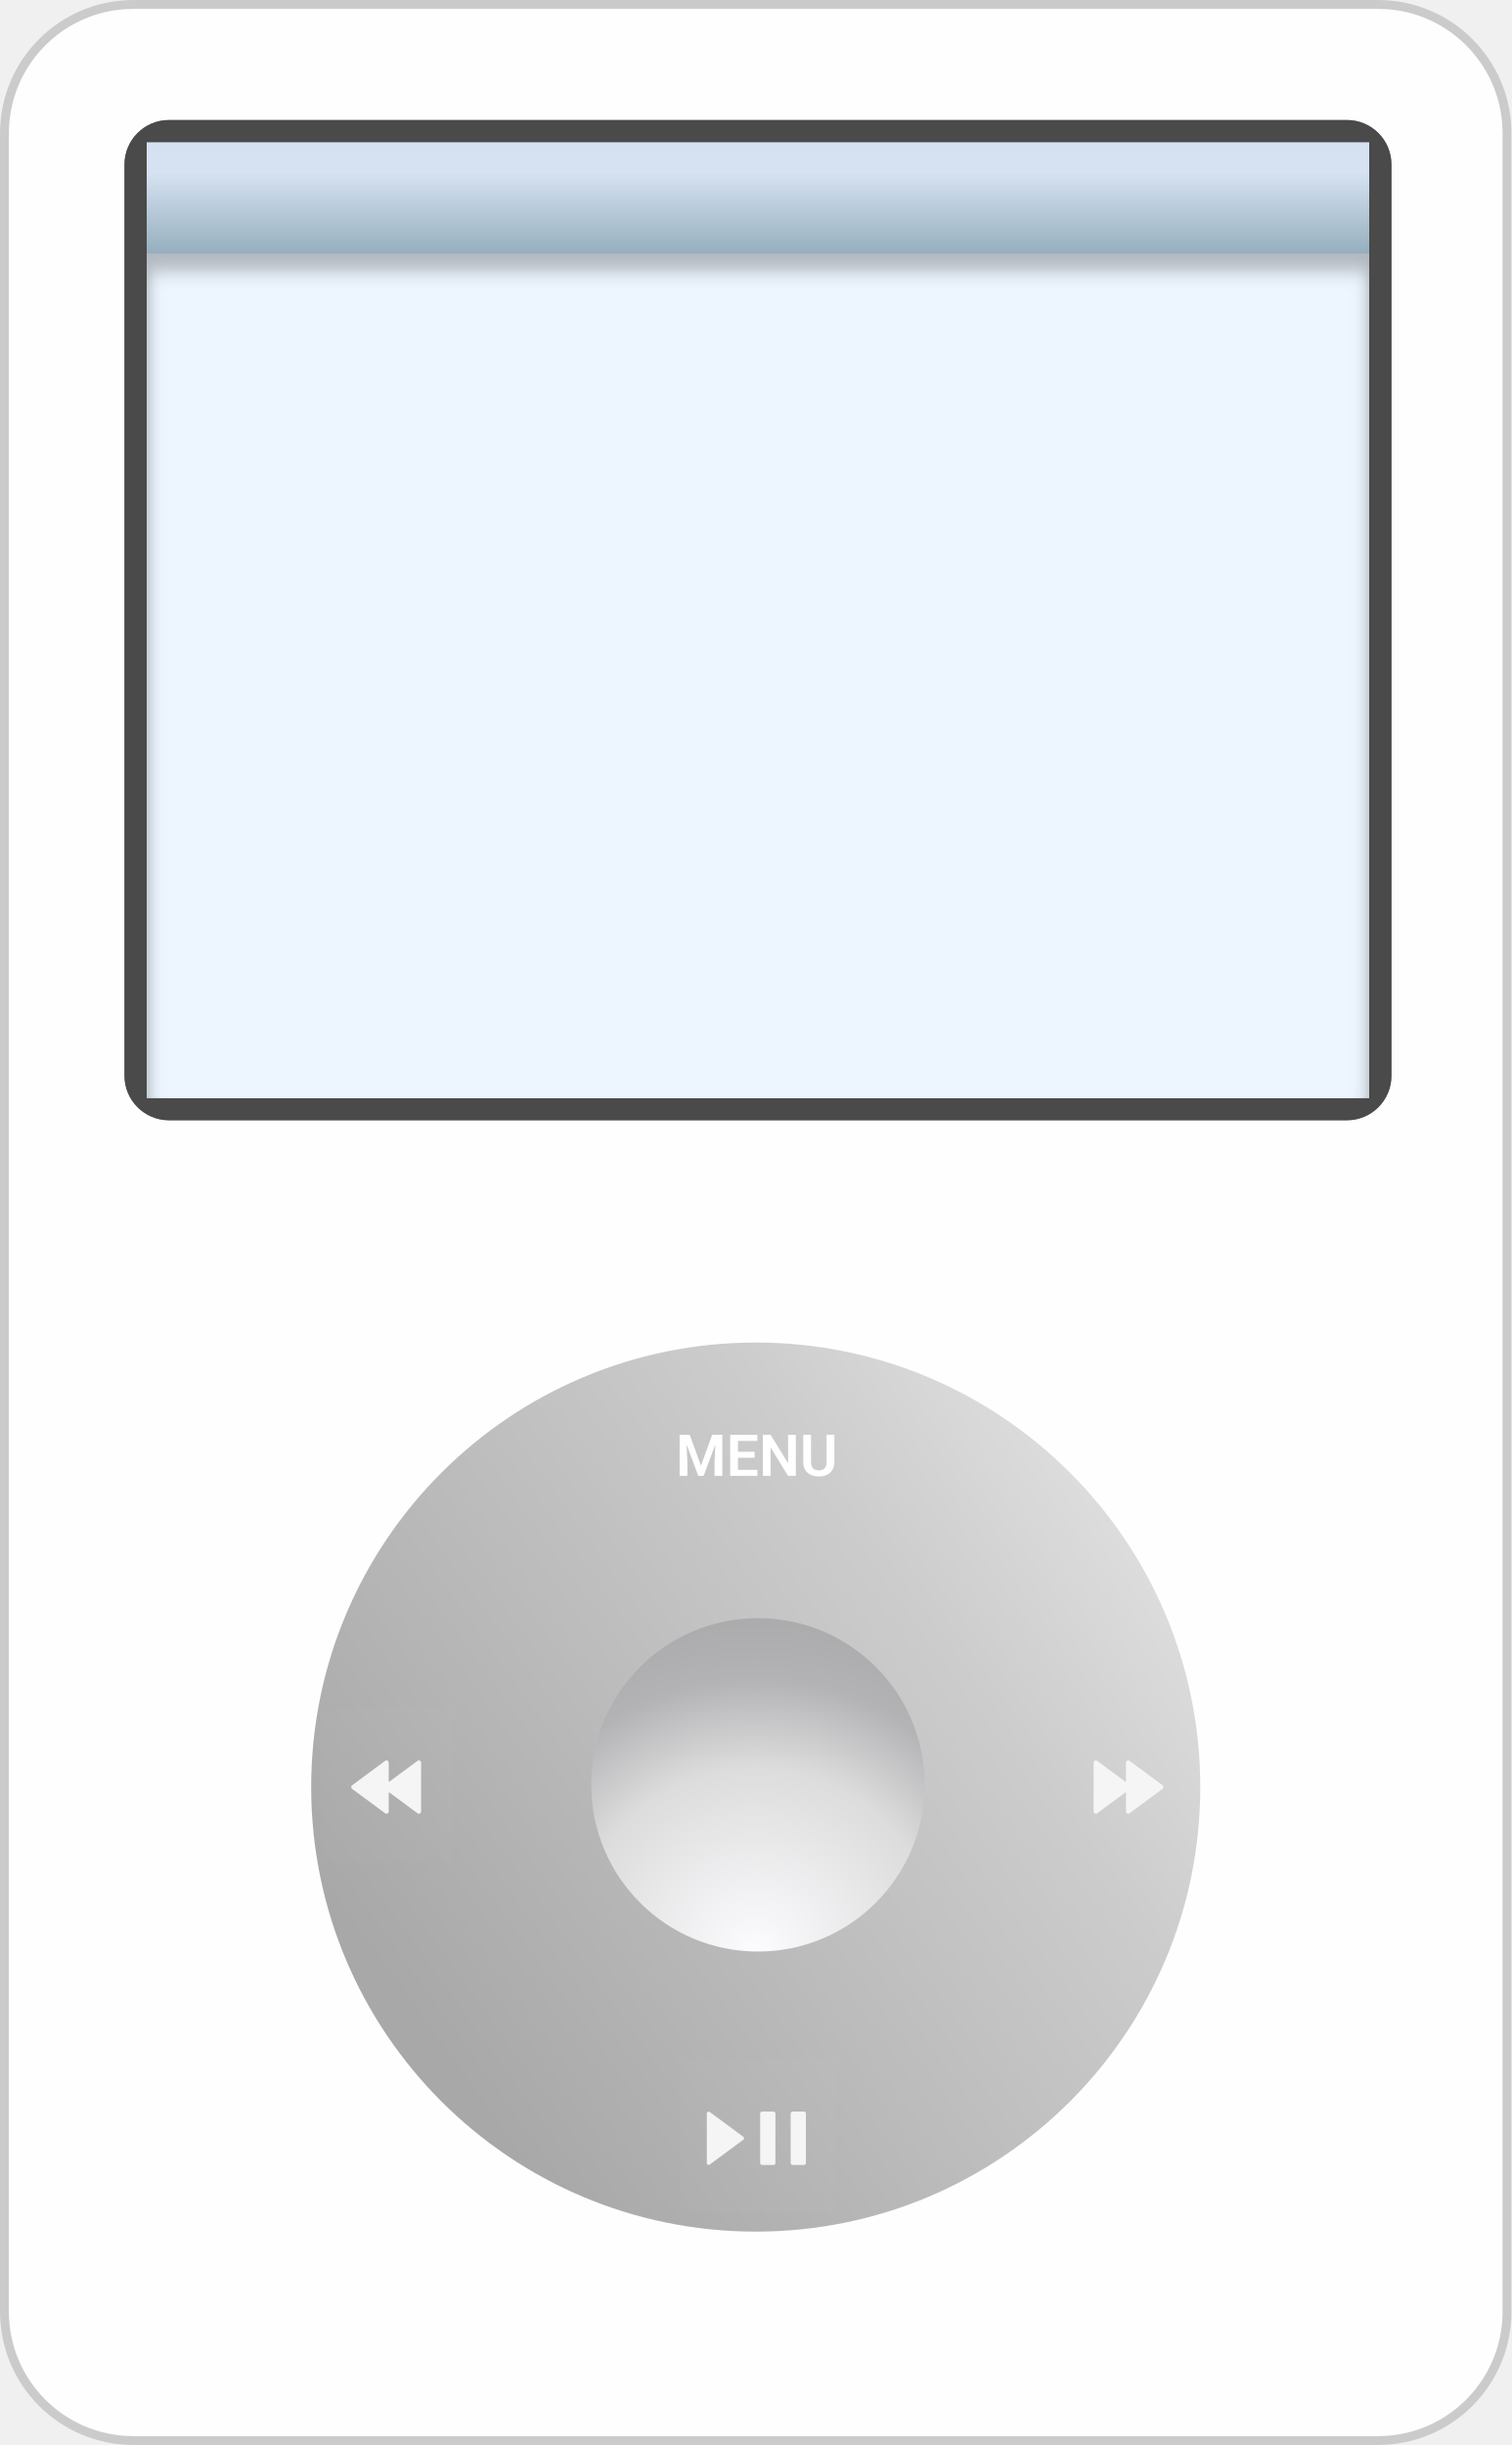
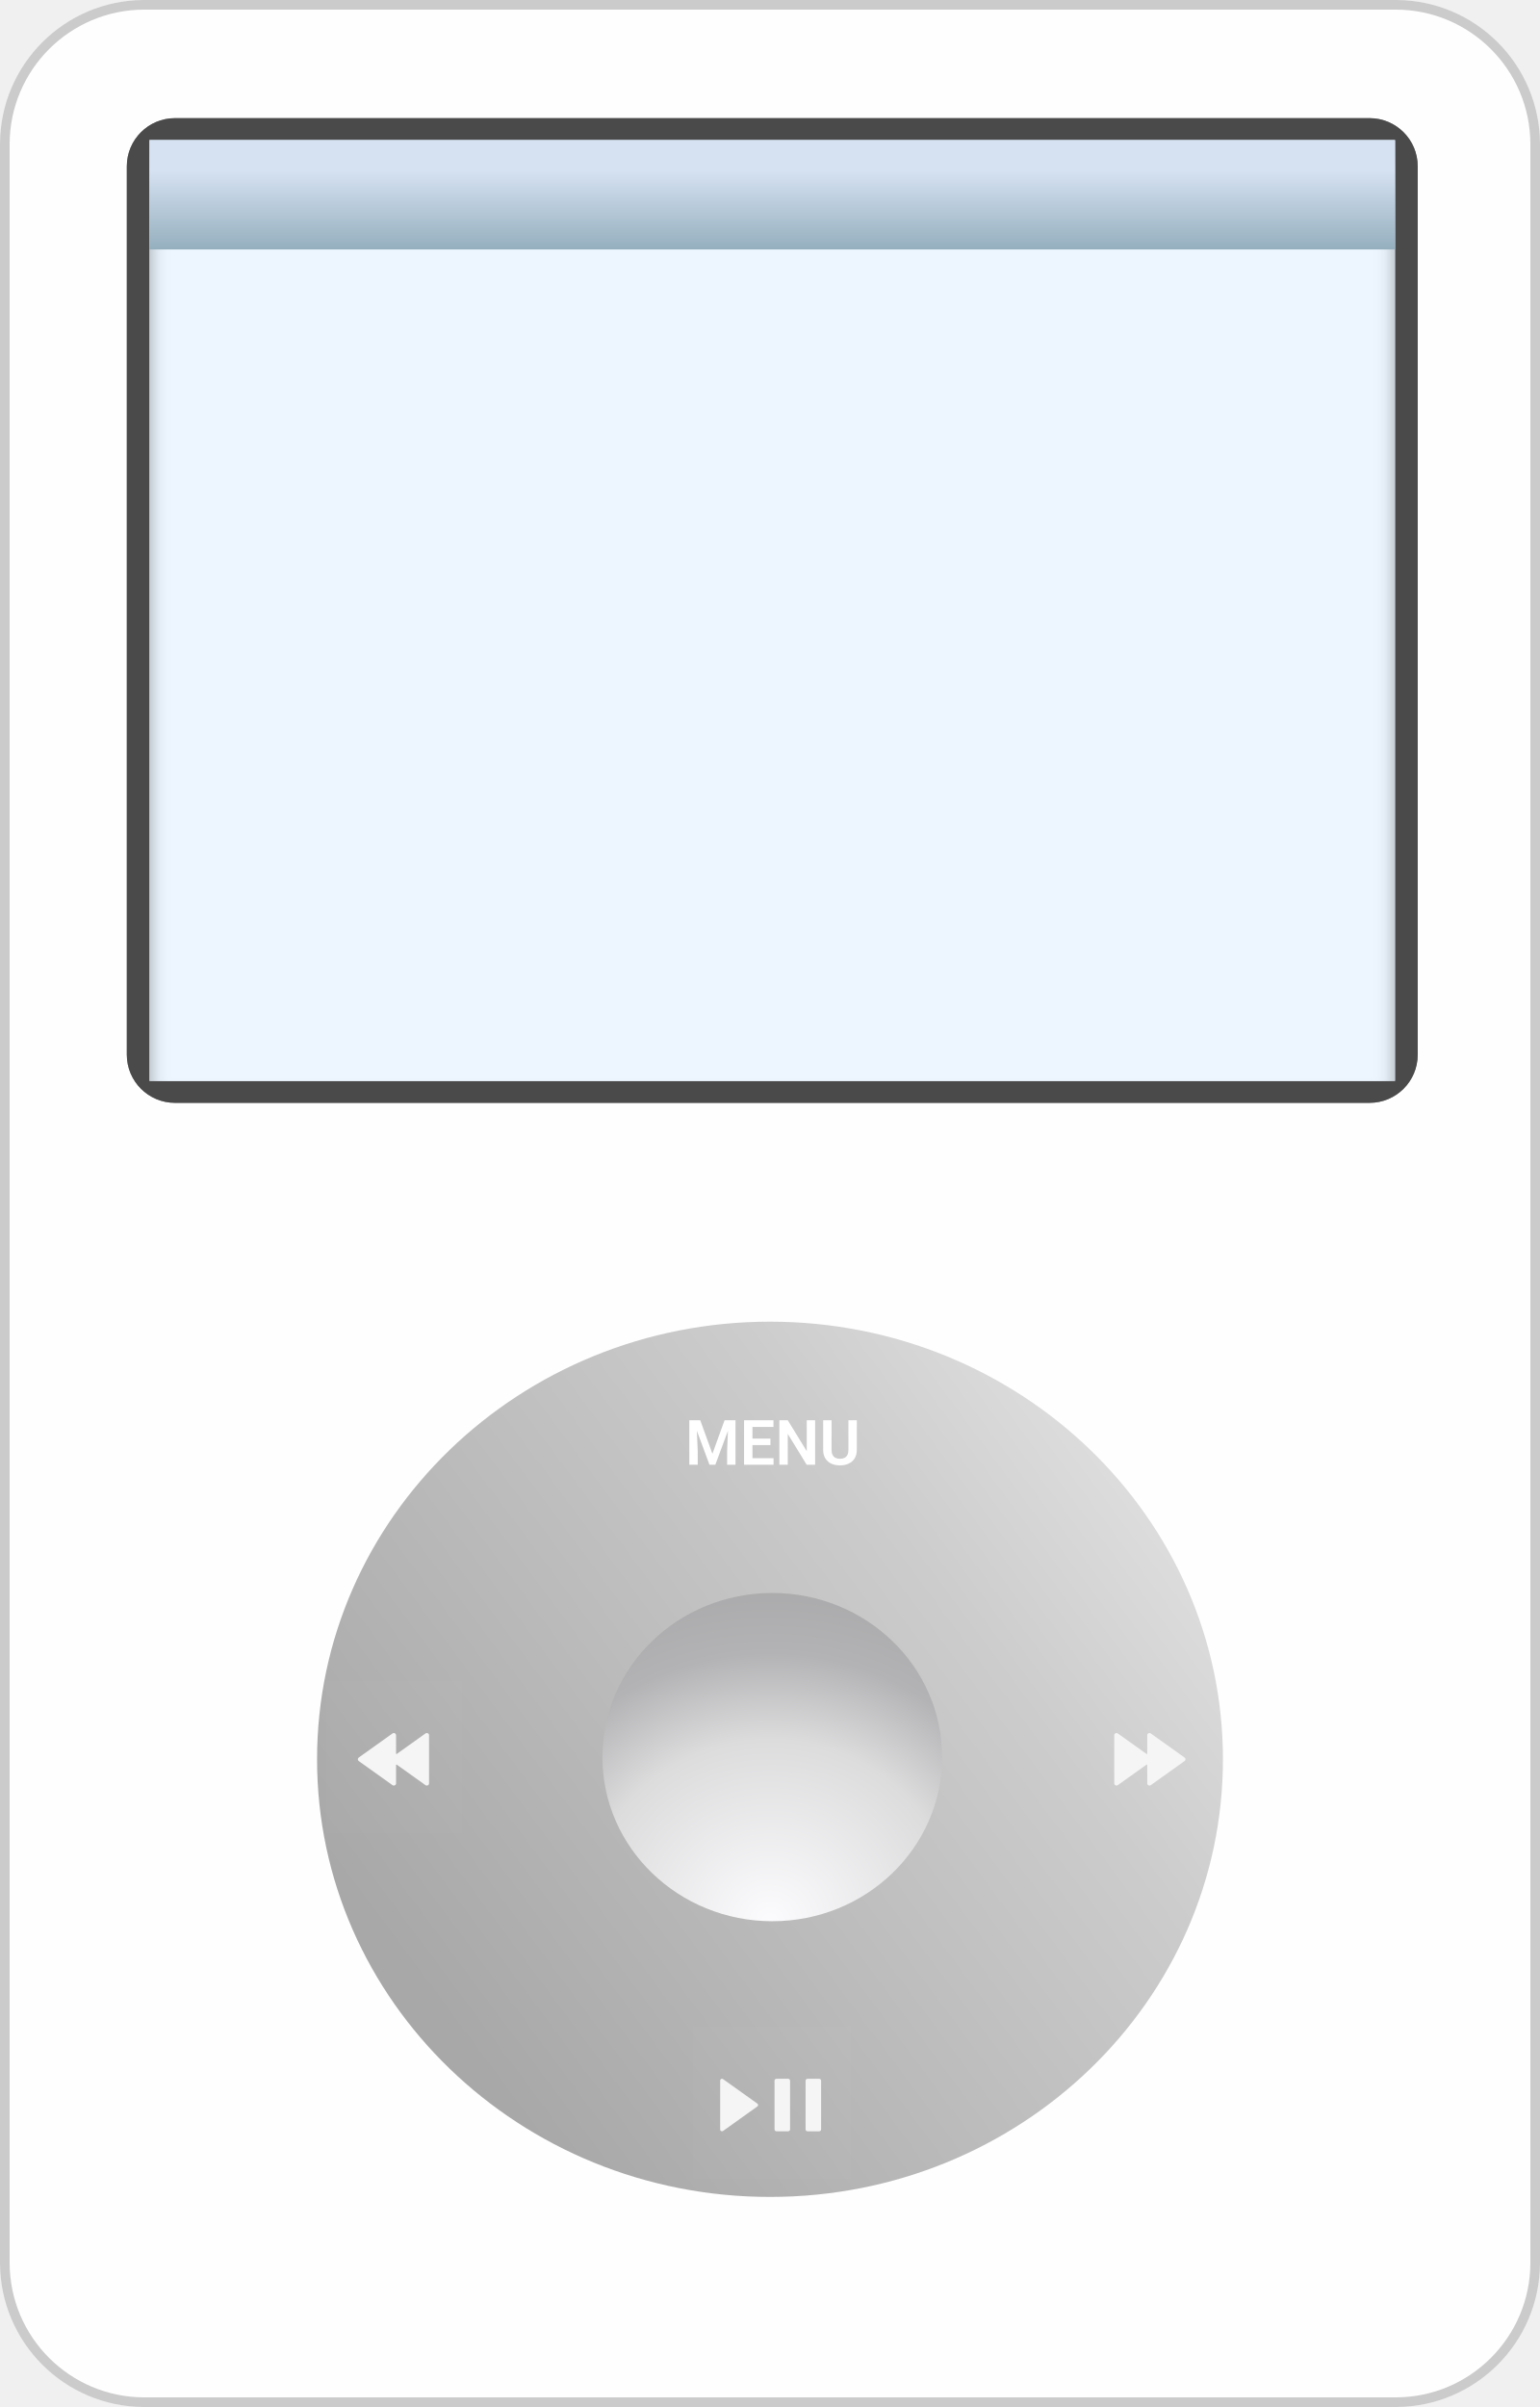
- <svg xmlns="http://www.w3.org/2000/svg" width="340" height="550" viewBox="0 0 340 550" fill="none">
+ <svg xmlns="http://www.w3.org/2000/svg" width="320" height="500" viewBox="0 0 320 500" fill="none">
  <g id="iPod">
    <g id="Shell">
      <g id="Shell_2">
-         <rect width="340" height="550" rx="30" fill="#FEFEFE" />
-         <rect x="1" y="1" width="338" height="548" rx="29" stroke="black" stroke-opacity="0.2" stroke-width="2" />
+         <rect width="320" height="500" rx="30" fill="#FEFEFE" />
+         <rect x="1" y="1" width="318" height="498" rx="29" stroke="black" stroke-opacity="0.2" stroke-width="2" />
      </g>
    </g>
    <g id="ScrollWheel">
      <g id="TouchRing">
-         <circle id="Outer" cx="170" cy="402" r="100" fill="url(#paint0_linear_13_68)" />
+         <ellipse id="Outer" cx="160" cy="365.455" rx="94.118" ry="90.909" fill="url(#paint0_linear_13_68)" />
      </g>
      <g id="SelectButton">
-         <circle id="Inner" cx="170.5" cy="401.5" r="37.5" fill="url(#paint1_radial_13_68)" />
+         <ellipse id="Inner" cx="160.471" cy="365" rx="35.294" ry="34.091" fill="url(#paint1_radial_13_68)" />
      </g>
      <g id="BackButton">
-         <rect id="BackBox" x="72" y="384" width="30" height="35" fill="#D9D9D9" fill-opacity="0.01" />
-         <path id="Back" d="M86.646 396.099C86.975 395.855 87.442 396.09 87.442 396.5V400.695C87.442 400.777 87.535 400.824 87.601 400.776L93.931 396.099C94.26 395.855 94.727 396.09 94.727 396.5V407.5C94.727 407.91 94.26 408.145 93.931 407.901L87.601 403.224C87.535 403.175 87.442 403.222 87.442 403.304L87.442 407.5C87.442 407.91 86.975 408.145 86.646 407.901L79.203 402.401C78.933 402.202 78.933 401.798 79.203 401.598L86.646 396.099Z" fill="#F5F5F5" />
+         <rect id="BackBox" x="67.765" y="349.091" width="28.235" height="31.818" fill="#D9D9D9" fill-opacity="0.01" />
+         <path id="Back" d="M81.549 360.09C81.859 359.868 82.298 360.082 82.298 360.455V364.268C82.298 364.343 82.386 364.386 82.448 364.341L88.406 360.09C88.716 359.868 89.155 360.082 89.155 360.455V370.454C89.155 370.827 88.716 371.041 88.406 370.819L82.448 366.567C82.386 366.523 82.298 366.566 82.298 366.64L82.298 370.454C82.298 370.827 81.859 371.041 81.549 370.819L74.544 365.819C74.289 365.638 74.289 365.271 74.544 365.089L81.549 360.09Z" fill="#F5F5F5" />
      </g>
      <g id="SkipButton">
-         <rect id="SkipBox" x="239" y="384" width="30" height="35" fill="#D9D9D9" fill-opacity="0.01" />
-         <path id="skip" d="M254.081 396.099C253.751 395.855 253.285 396.09 253.285 396.5L253.285 400.695C253.285 400.777 253.192 400.824 253.126 400.776L246.796 396.099C246.466 395.855 246 396.09 246 396.5V407.5C246 407.91 246.466 408.145 246.796 407.901L253.126 403.224C253.192 403.175 253.285 403.222 253.285 403.304L253.285 407.5C253.285 407.91 253.751 408.145 254.081 407.901L261.524 402.401C261.794 402.202 261.794 401.798 261.524 401.598L254.081 396.099Z" fill="#F5F5F5" />
+         <rect id="SkipBox" x="224.941" y="349.091" width="28.235" height="31.818" fill="#D9D9D9" fill-opacity="0.01" />
+         <path id="skip" d="M239.135 360.09C238.825 359.868 238.386 360.082 238.386 360.455L238.386 364.268C238.386 364.343 238.298 364.386 238.236 364.341L232.278 360.09C231.968 359.868 231.529 360.082 231.529 360.455V370.454C231.529 370.827 231.968 371.041 232.278 370.819L238.236 366.567C238.298 366.523 238.386 366.566 238.386 366.64L238.386 370.454C238.386 370.827 238.825 371.041 239.135 370.819L246.141 365.819C246.395 365.638 246.395 365.271 246.141 365.089L239.135 360.09Z" fill="#F5F5F5" />
      </g>
      <g id="PlayPauseButton">
-         <rect id="PlayPauseBox" x="153" y="463" width="35" height="35" fill="#D9D9D9" fill-opacity="0.01" />
+         <rect id="PlayPauseBox" x="144" y="420.909" width="32.941" height="31.818" fill="#D9D9D9" fill-opacity="0.01" />
        <g id="PlayPause">
          <g id="shape">
-             <path d="M171.429 475C171.192 475 171 475.192 171 475.429V486.571C171 486.808 171.192 487 171.429 487H174C174.237 487 174.429 486.808 174.429 486.571V475.429C174.429 475.192 174.237 475 174 475H171.429Z" fill="#F5F5F5" />
-             <path d="M178.286 475C178.049 475 177.857 475.192 177.857 475.429V486.571C177.857 486.808 178.049 487 178.286 487H180.857C181.094 487 181.286 486.808 181.286 486.571V475.429C181.286 475.192 181.094 475 180.857 475H178.286Z" fill="#F5F5F5" />
+             <path d="M161.345 431.818C161.122 431.818 160.941 431.993 160.941 432.208V442.338C160.941 442.553 161.122 442.727 161.345 442.727H163.765C163.987 442.727 164.168 442.553 164.168 442.338V432.208C164.168 431.993 163.987 431.818 163.765 431.818H161.345Z" fill="#F5F5F5" />
+             <path d="M167.798 431.818C167.576 431.818 167.395 431.993 167.395 432.208V442.338C167.395 442.553 167.576 442.727 167.798 442.727H170.218C170.441 442.727 170.622 442.553 170.622 442.338V432.208C170.622 431.993 170.441 431.818 170.218 431.818H167.798Z" fill="#F5F5F5" />
          </g>
-           <path id="shape_2" d="M159 475.4C159 475.072 159.373 474.884 159.637 475.079L167.216 480.678C167.432 480.838 167.432 481.161 167.216 481.321L159.637 486.921C159.373 487.116 159 486.928 159 486.6L159 475.4Z" fill="#F5F5F5" />
+           <path id="shape_2" d="M149.647 432.182C149.647 431.884 149.998 431.713 150.246 431.89L157.379 436.98C157.583 437.126 157.583 437.419 157.379 437.565L150.246 442.656C149.998 442.833 149.647 442.662 149.647 442.363L149.647 432.182Z" fill="#F5F5F5" />
        </g>
      </g>
      <g id="MenuButton">
-         <rect id="MenuBox" x="145" y="312" width="50" height="30" fill="#D9D9D9" fill-opacity="0.01" />
-         <path id="MENU" d="M153.644 322.758H155.155L157.681 329.715L160.201 322.758H161.718L158.284 332H157.072L153.644 322.758ZM152.882 322.758H154.361L154.628 329.15V332H152.882V322.758ZM160.995 322.758H162.48V332H160.734V329.15L160.995 322.758ZM170.383 330.629V332H165.47V330.629H170.383ZM166.003 322.758V332H164.257V322.758H166.003ZM169.742 326.573V327.912H165.47V326.573H169.742ZM170.364 322.758V324.135H165.47V322.758H170.364ZM179.022 322.758V332H177.27L173.341 325.589V332H171.595V322.758H173.341L177.283 329.175V322.758H179.022ZM185.941 322.758H187.687V328.896C187.687 329.603 187.534 330.197 187.229 330.68C186.925 331.158 186.51 331.52 185.985 331.765C185.461 332.006 184.864 332.127 184.195 332.127C183.518 332.127 182.915 332.006 182.386 331.765C181.857 331.52 181.443 331.158 181.142 330.68C180.842 330.197 180.691 329.603 180.691 328.896V322.758H182.437V328.896C182.437 329.328 182.509 329.681 182.653 329.956C182.797 330.227 183 330.428 183.262 330.559C183.525 330.69 183.836 330.756 184.195 330.756C184.559 330.756 184.87 330.69 185.128 330.559C185.391 330.428 185.592 330.227 185.731 329.956C185.871 329.681 185.941 329.328 185.941 328.896V322.758Z" fill="white" />
+         <rect id="MenuBox" x="135" y="285" width="52.53" height="27.273" fill="#D9D9D9" fill-opacity="0.01" />
+         <path id="MENU" d="M143.998 295.031H145.509L148.035 301.988L150.555 295.031H152.072L148.638 304.273H147.426L143.998 295.031ZM143.237 295.031H144.716L144.982 301.423V304.273H143.237V295.031ZM151.349 295.031H152.834V304.273H151.089V301.423L151.349 295.031ZM160.737 302.902V304.273H155.824V302.902H160.737ZM156.357 295.031V304.273H154.612V295.031H156.357ZM160.096 298.845V300.185H155.824V298.845H160.096ZM160.718 295.031V296.408H155.824V295.031H160.718ZM169.376 295.031V304.273H167.624L163.695 297.862V304.273H161.949V295.031H163.695L167.637 301.448V295.031H169.376ZM176.295 295.031H178.041V301.169C178.041 301.875 177.888 302.47 177.584 302.952C177.279 303.431 176.864 303.792 176.34 304.038C175.815 304.279 175.218 304.4 174.55 304.4C173.872 304.4 173.269 304.279 172.74 304.038C172.211 303.792 171.797 303.431 171.496 302.952C171.196 302.47 171.046 301.875 171.046 301.169V295.031H172.791V301.169C172.791 301.6 172.863 301.954 173.007 302.229C173.151 302.5 173.354 302.701 173.616 302.832C173.879 302.963 174.19 303.029 174.55 303.029C174.913 303.029 175.224 302.963 175.483 302.832C175.745 302.701 175.946 302.5 176.086 302.229C176.225 301.954 176.295 301.6 176.295 301.169V295.031Z" fill="white" />
      </g>
    </g>
    <g id="Screen">
      <g id="Bezle">
-         <path d="M28 37C28 31.477 32.477 27 38 27H303C308.523 27 313 31.477 313 37V242C313 247.523 308.523 252 303 252H38C32.477 252 28 247.523 28 242V37Z" fill="#434343" fill-opacity="0.8" />
-         <path d="M28 37C28 31.477 32.477 27 38 27H303C308.523 27 313 31.477 313 37V242C313 247.523 308.523 252 303 252H38C32.477 252 28 247.523 28 242V37Z" fill="#434343" fill-opacity="0.8" />
+         <path d="M26.353 34.545C26.353 29.023 30.83 24.545 36.353 24.545H284.588C290.111 24.545 294.588 29.023 294.588 34.545V219.091C294.588 224.614 290.111 229.091 284.588 229.091H36.353C30.83 229.091 26.353 224.614 26.353 219.091V34.545Z" fill="#434343" fill-opacity="0.8" />
+         <path d="M26.353 34.545C26.353 29.023 30.83 24.545 36.353 24.545H284.588C290.111 24.545 294.588 29.023 294.588 34.545V219.091C294.588 224.614 290.111 229.091 284.588 229.091H36.353C30.83 229.091 26.353 224.614 26.353 219.091V34.545Z" fill="#434343" fill-opacity="0.8" />
      </g>
      <g id="Display" filter="url(#filter0_i_13_68)">
-         <path d="M33 57H308V247H33V57Z" fill="#EDF6FF" />
-         <path d="M33 57H308V247H33V57Z" fill="#EDF6FF" />
+         <path d="M31.059 29.091H289.882V224.545H31.059V29.091Z" fill="#EDF6FF" />
+         <path d="M31.059 29.091H289.882V224.545H31.059V29.091Z" fill="#EDF6FF" />
      </g>
      <g id="Header">
-         <rect id="Rectangle 5" x="33" y="32" width="275" height="25" fill="url(#paint2_linear_13_68)" />
+         <rect id="Rectangle 5" x="31.059" y="29.091" width="258.824" height="22.727" fill="url(#paint2_linear_13_68)" />
      </g>
    </g>
  </g>
  <defs>
-     <filter id="filter0_i_13_68" x="33" y="32" width="275" height="219" filterUnits="userSpaceOnUse" color-interpolation-filters="sRGB">
+     <filter id="filter0_i_13_68" x="31.059" y="29.091" width="258.824" height="199.455" filterUnits="userSpaceOnUse" color-interpolation-filters="sRGB">
      <feFlood flood-opacity="0" result="BackgroundImageFix" />
      <feBlend mode="normal" in="SourceGraphic" in2="BackgroundImageFix" result="shape" />
      <feColorMatrix in="SourceAlpha" type="matrix" values="0 0 0 0 0 0 0 0 0 0 0 0 0 0 0 0 0 0 127 0" result="hardAlpha" />
      <feOffset dy="4" />
      <feGaussianBlur stdDeviation="2" />
      <feComposite in2="hardAlpha" operator="arithmetic" k2="-1" k3="1" />
      <feColorMatrix type="matrix" values="0 0 0 0 0 0 0 0 0 0 0 0 0 0 0 0 0 0 0.25 0" />
      <feBlend mode="normal" in2="shape" result="effect1_innerShadow_13_68" />
    </filter>
-     <linearGradient id="paint0_linear_13_68" x1="270" y1="313.5" x2="83.5" y2="447.5" gradientUnits="userSpaceOnUse">
+     <linearGradient id="paint0_linear_13_68" x1="254.118" y1="285" x2="82.779" y2="412.452" gradientUnits="userSpaceOnUse">
      <stop stop-color="#CED5DF" />
      <stop offset="0.084" stop-color="#E1E1E1" />
      <stop offset="0.349" stop-color="#CCCCCC" />
      <stop offset="0.983" stop-color="#A8A8A8" />
    </linearGradient>
-     <radialGradient id="paint1_radial_13_68" cx="0" cy="0" r="1" gradientUnits="userSpaceOnUse" gradientTransform="translate(170 439) rotate(-90) scale(111.5)">
+     <radialGradient id="paint1_radial_13_68" cx="0" cy="0" r="1" gradientUnits="userSpaceOnUse" gradientTransform="translate(160 399.091) rotate(-90) scale(101.364 104.941)">
      <stop stop-color="#FCFCFE" />
      <stop offset="0.372" stop-color="#DCDCDD" />
      <stop offset="0.549" stop-color="#B3B3B5" />
      <stop offset="1" stop-color="#979798" />
    </radialGradient>
-     <linearGradient id="paint2_linear_13_68" x1="170" y1="57" x2="170" y2="32" gradientUnits="userSpaceOnUse">
+     <linearGradient id="paint2_linear_13_68" x1="160" y1="51.818" x2="160" y2="29.091" gradientUnits="userSpaceOnUse">
      <stop stop-color="#95AFBE" />
      <stop offset="0.725" stop-color="#D6E2F2" />
    </linearGradient>
  </defs>
</svg>
